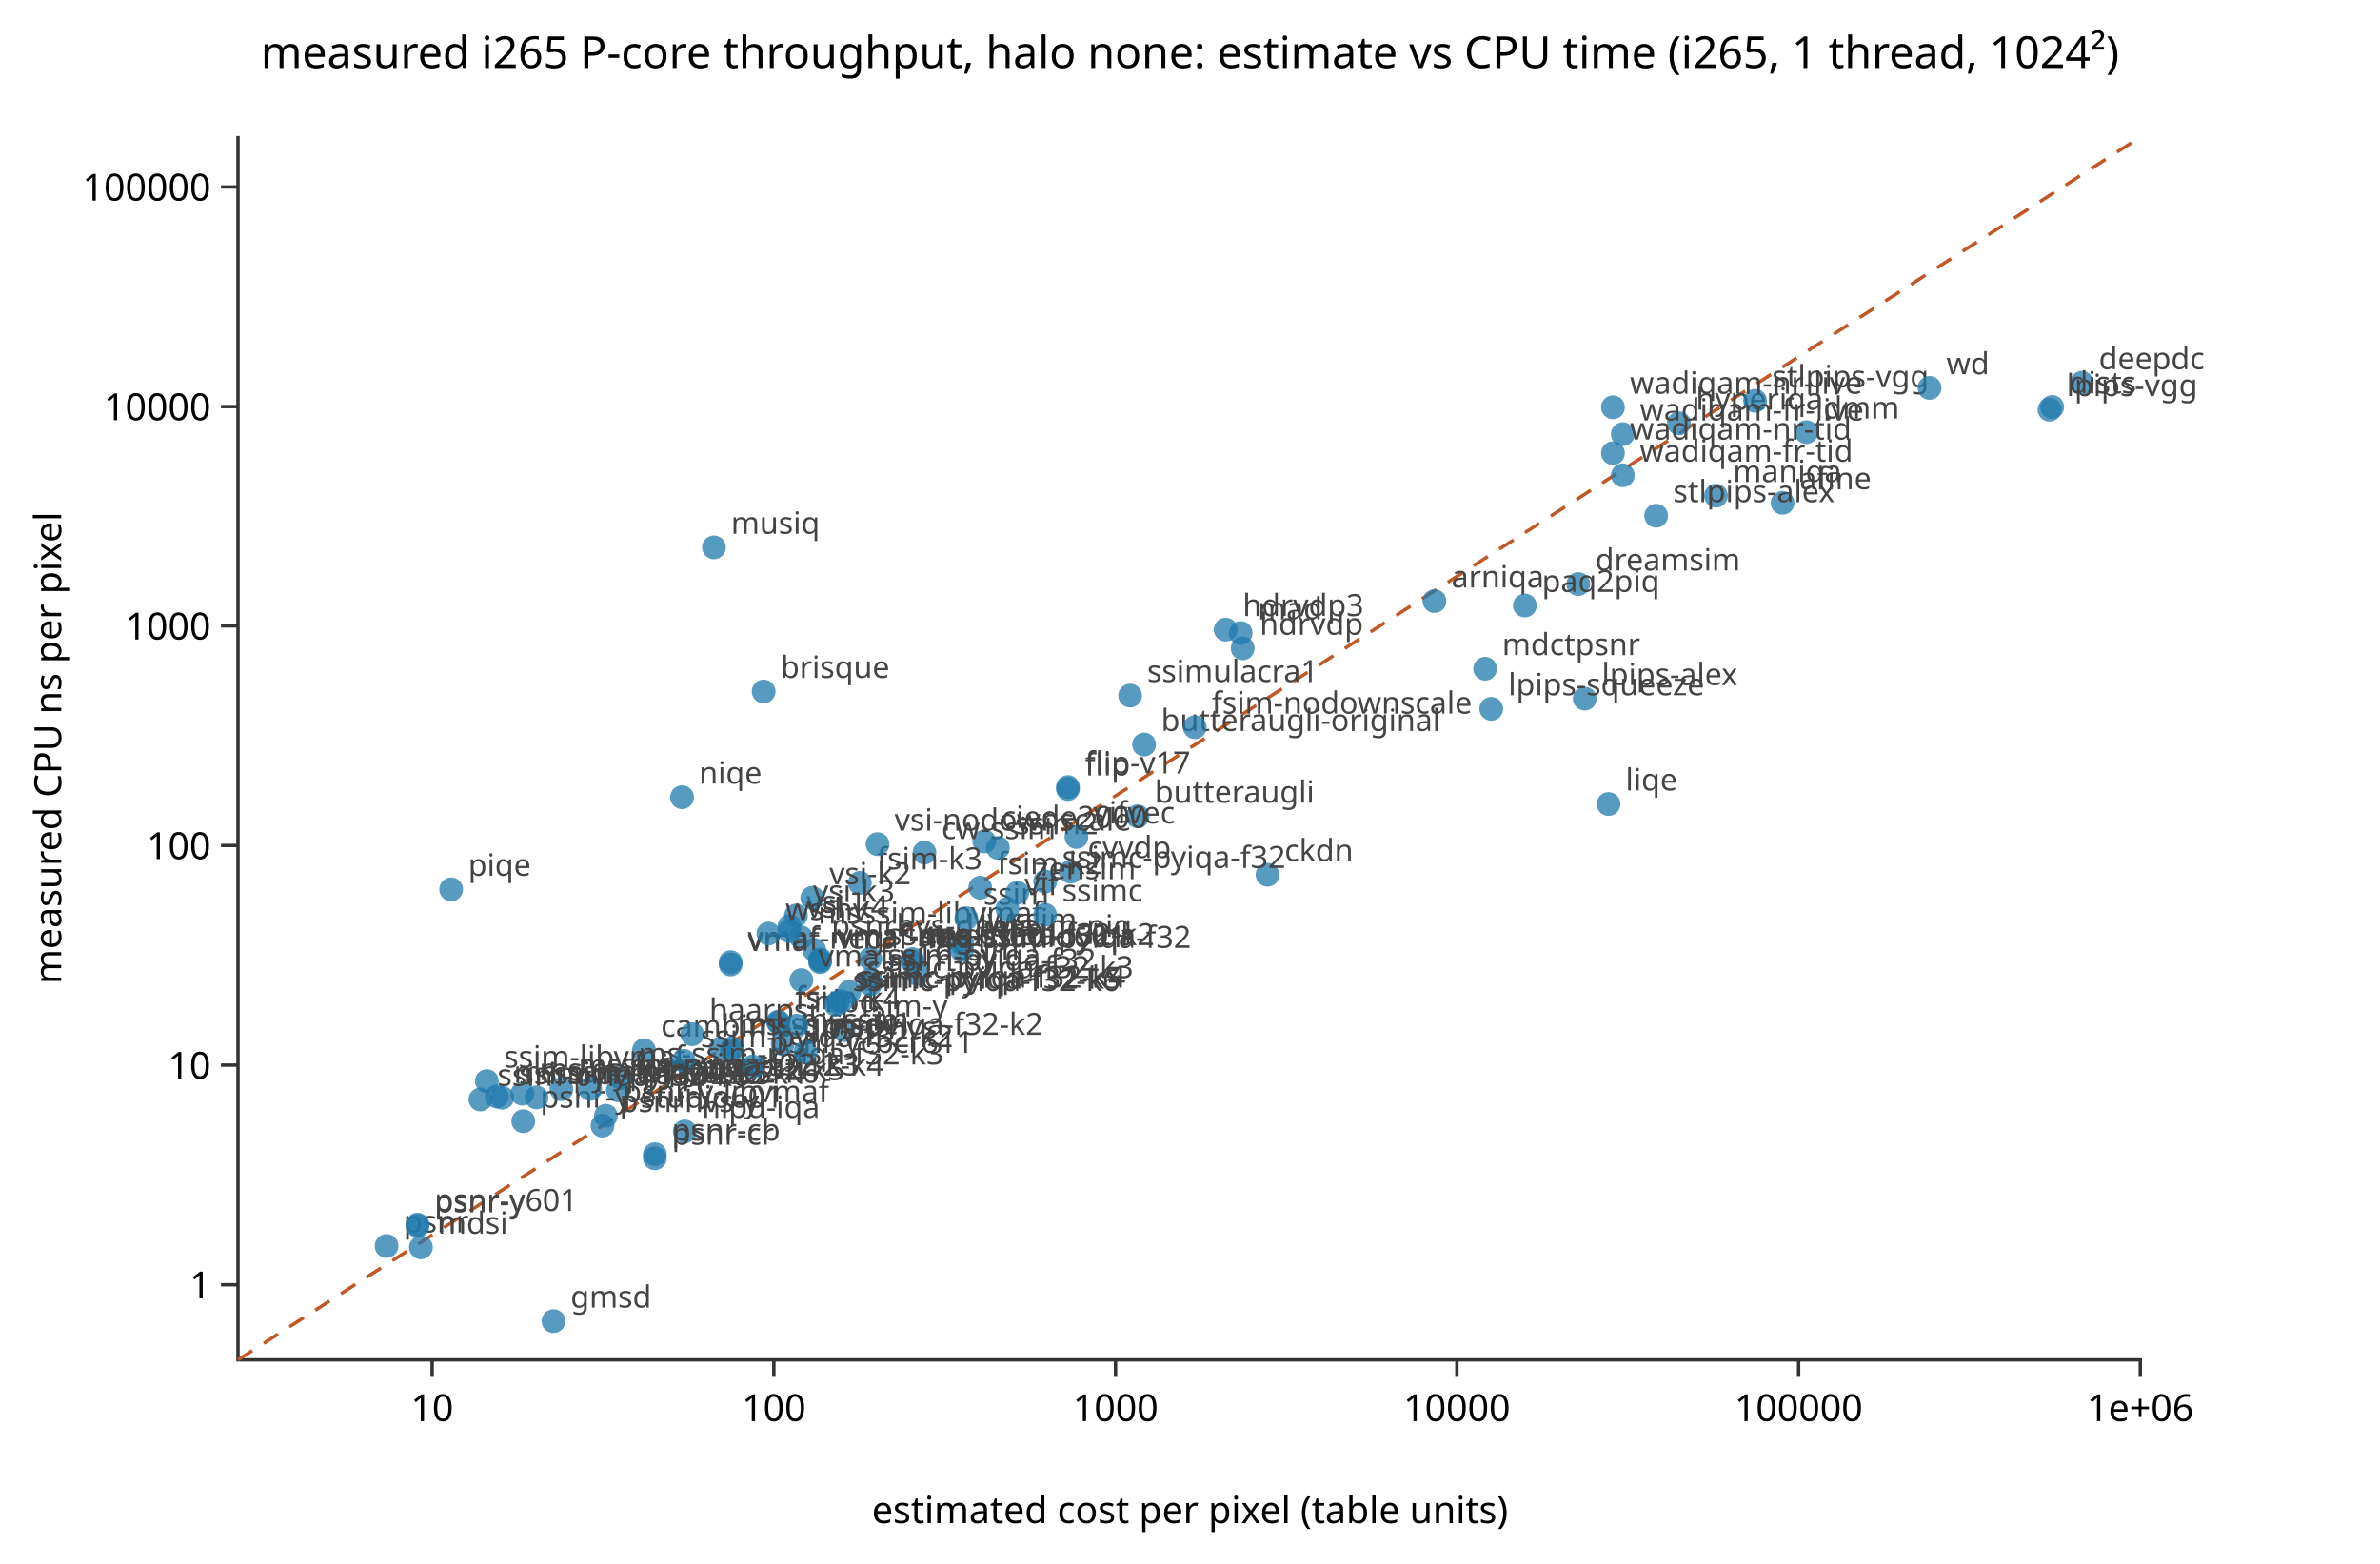
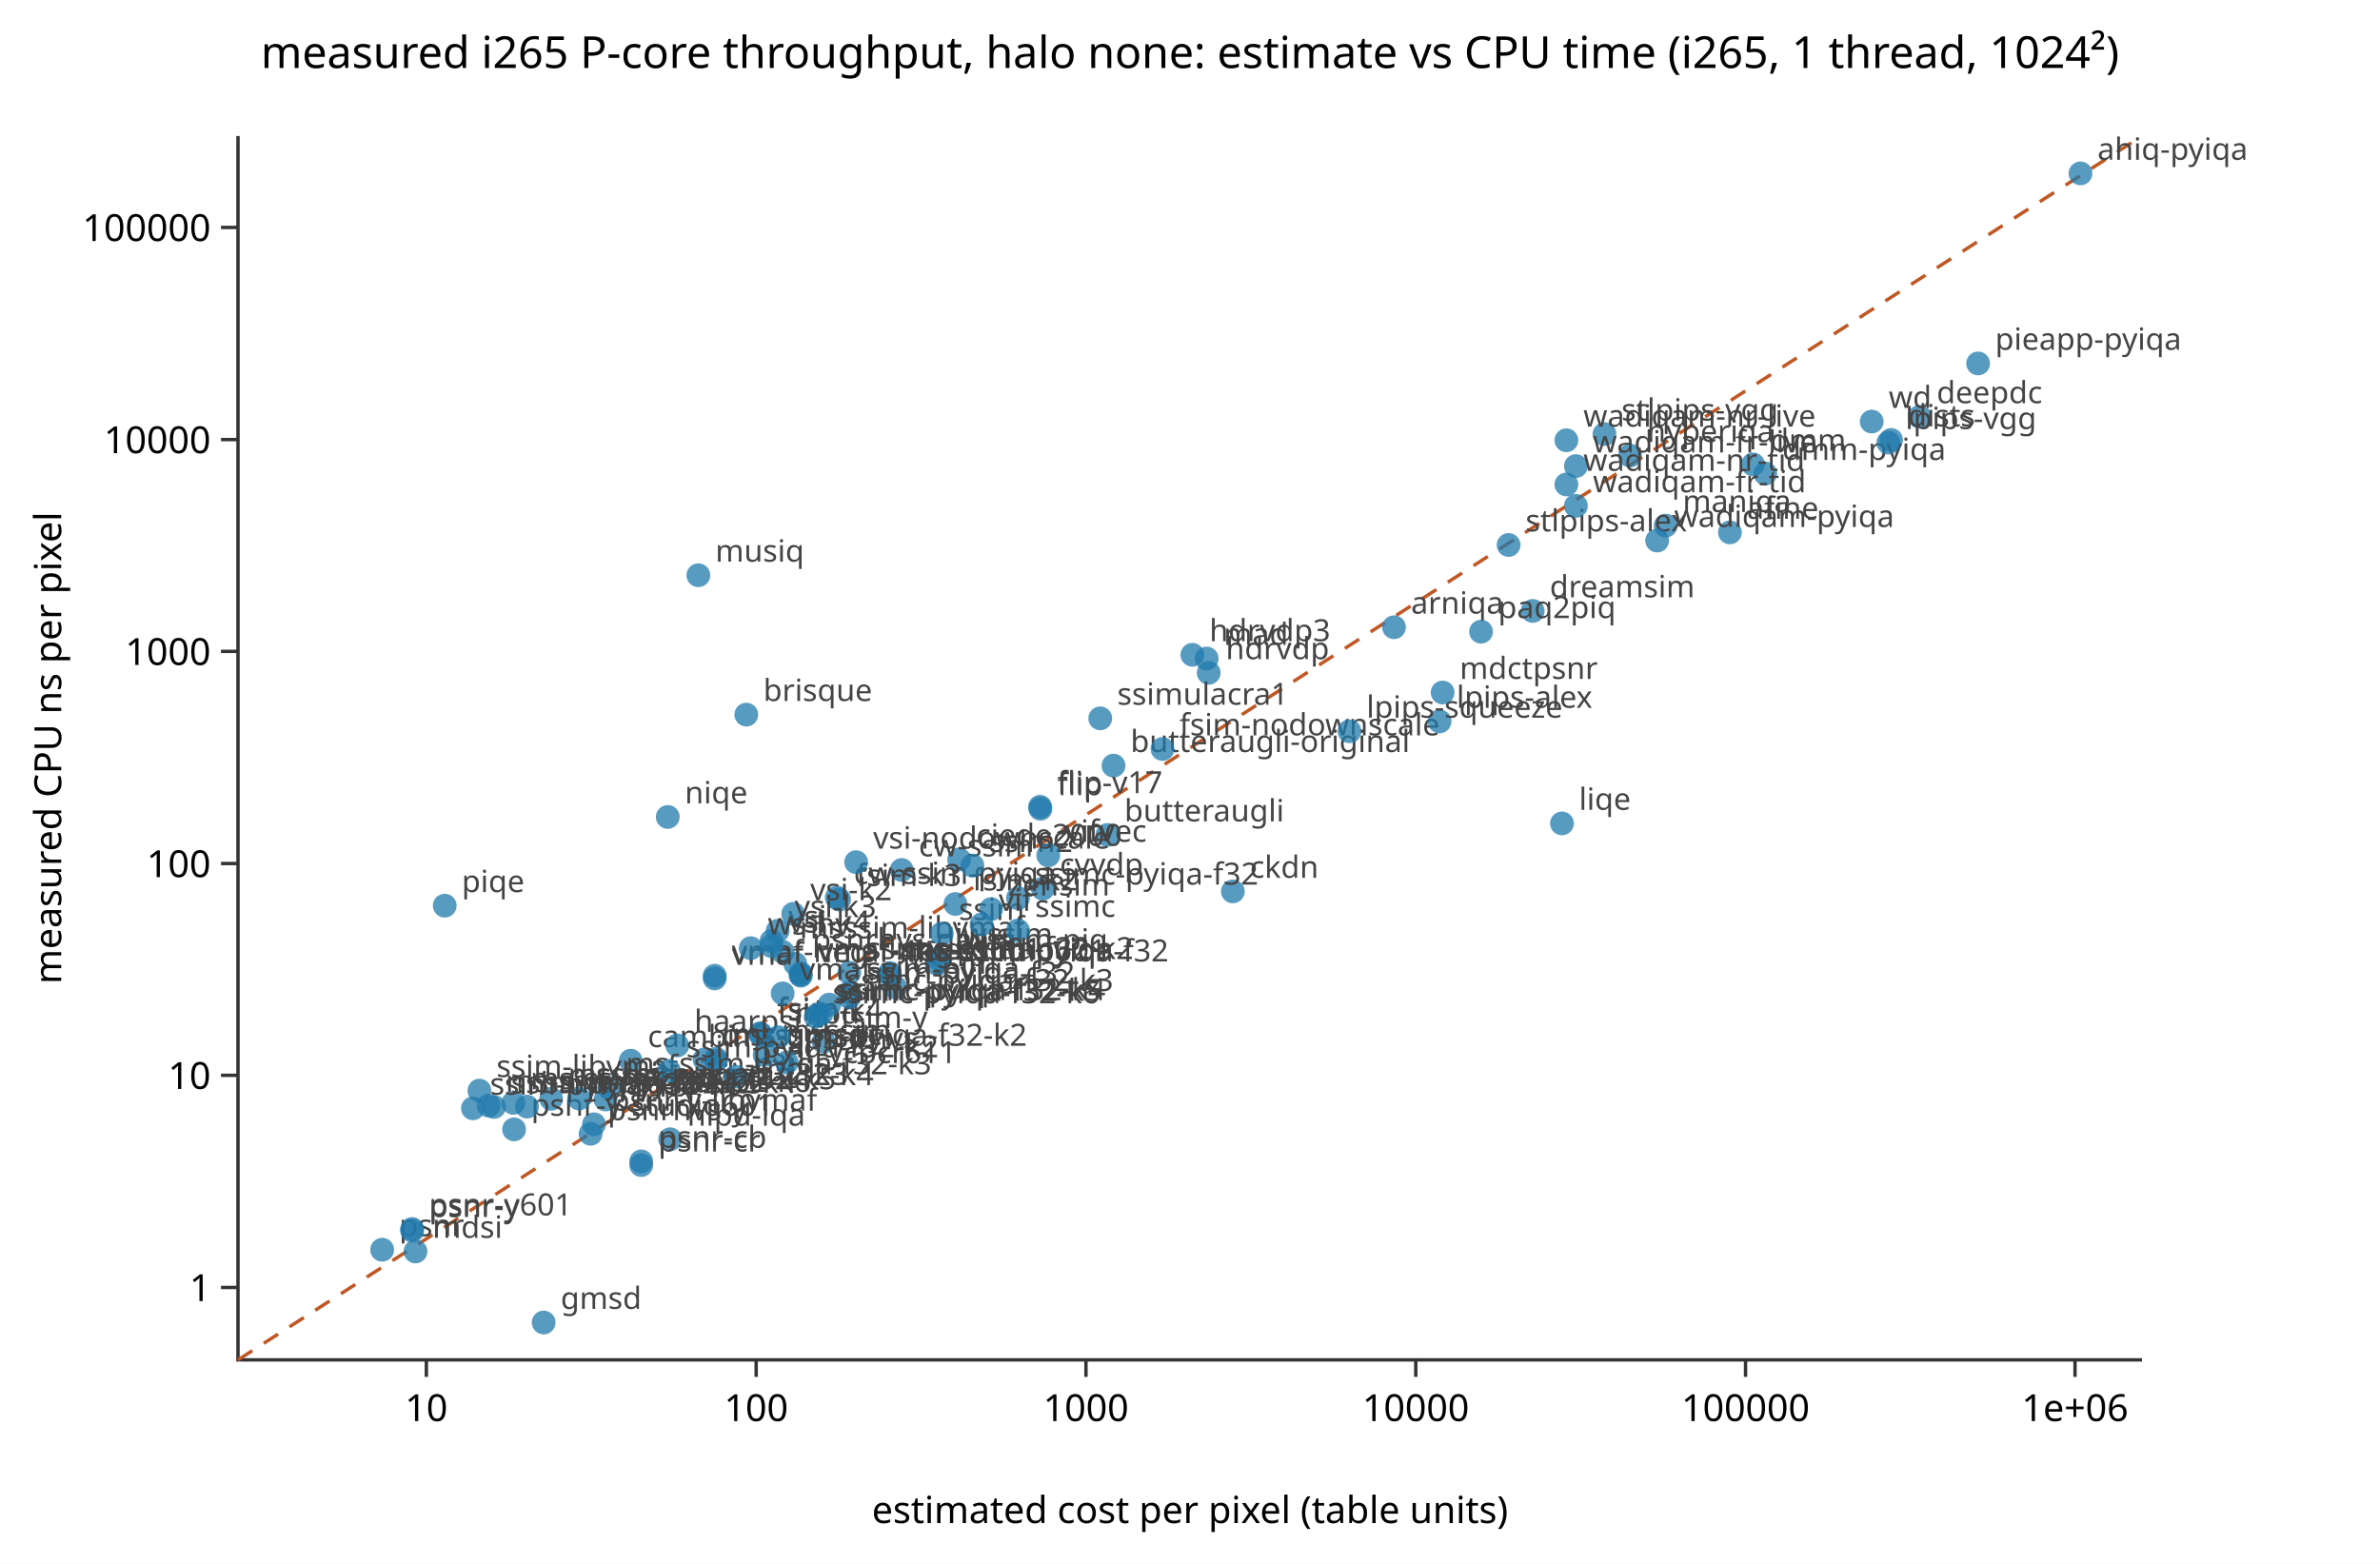
<svg xmlns="http://www.w3.org/2000/svg" viewBox="0 0 700 460" font-family="sans-serif" font-size="11">
  <rect width="700" height="460" fill="white" />
  <text x="350" y="20" text-anchor="middle" font-size="13">measured i265 P-core throughput, halo none: estimate vs CPU time (i265, 1 thread, 1024²)</text>
  <path d="M70 40V400H630" fill="none" stroke="#333" />
-   <path d="M127.1 400v5" stroke="#333" />
-   <text x="127.1" y="418" text-anchor="middle">10</text>
-   <path d="M227.6 400v5" stroke="#333" />
-   <text x="227.6" y="418" text-anchor="middle">100</text>
-   <path d="M328.1 400v5" stroke="#333" />
-   <text x="328.1" y="418" text-anchor="middle">1000</text>
-   <path d="M428.5 400v5" stroke="#333" />
-   <text x="428.5" y="418" text-anchor="middle">10000</text>
-   <path d="M529.0 400v5" stroke="#333" />
-   <text x="529.0" y="418" text-anchor="middle">100000</text>
-   <path d="M629.5 400v5" stroke="#333" />
-   <text x="629.5" y="418" text-anchor="middle">1e+06</text>
-   <path d="M65 377.9h5" stroke="#333" />
-   <text x="62" y="381.9" text-anchor="end">1</text>
-   <path d="M65 313.3h5" stroke="#333" />
-   <text x="62" y="317.3" text-anchor="end">10</text>
-   <path d="M65 248.7h5" stroke="#333" />
-   <text x="62" y="252.7" text-anchor="end">100</text>
-   <path d="M65 184.1h5" stroke="#333" />
-   <text x="62" y="188.1" text-anchor="end">1000</text>
-   <path d="M65 119.6h5" stroke="#333" />
-   <text x="62" y="123.6" text-anchor="end">10000</text>
-   <path d="M65 55.0h5" stroke="#333" />
-   <text x="62" y="59.0" text-anchor="end">100000</text>
+   <path d="M125.4 400v5" stroke="#333" />
+   <text x="125.4" y="418" text-anchor="middle">10</text>
+   <path d="M222.4 400v5" stroke="#333" />
+   <text x="222.4" y="418" text-anchor="middle">100</text>
+   <path d="M319.4 400v5" stroke="#333" />
+   <text x="319.4" y="418" text-anchor="middle">1000</text>
+   <path d="M416.4 400v5" stroke="#333" />
+   <text x="416.4" y="418" text-anchor="middle">10000</text>
+   <path d="M513.4 400v5" stroke="#333" />
+   <text x="513.4" y="418" text-anchor="middle">100000</text>
+   <path d="M610.3 400v5" stroke="#333" />
+   <text x="610.3" y="418" text-anchor="middle">1e+06</text>
+   <path d="M65 378.7h5" stroke="#333" />
+   <text x="62" y="382.7" text-anchor="end">1</text>
+   <path d="M65 316.3h5" stroke="#333" />
+   <text x="62" y="320.3" text-anchor="end">10</text>
+   <path d="M65 254.0h5" stroke="#333" />
+   <text x="62" y="258.0" text-anchor="end">100</text>
+   <path d="M65 191.6h5" stroke="#333" />
+   <text x="62" y="195.6" text-anchor="end">1000</text>
+   <path d="M65 129.3h5" stroke="#333" />
+   <text x="62" y="133.3" text-anchor="end">10000</text>
+   <path d="M65 66.9h5" stroke="#333" />
+   <text x="62" y="70.9" text-anchor="end">100000</text>
  <path d="M70.0 400.0L630.0 40.0" stroke="#bf5825" stroke-dasharray="5 4" />
-   <circle cx="524.3" cy="147.9" r="3.5" fill="#2179ac" fill-opacity=".75" />
-   <text x="529.3" y="143.9" font-size="9" fill="#444">afine</text>
-   <circle cx="421.9" cy="176.8" r="3.5" fill="#2179ac" fill-opacity=".75" />
-   <text x="426.9" y="172.8" font-size="9" fill="#444">arniqa</text>
-   <circle cx="224.6" cy="203.4" r="3.5" fill="#2179ac" fill-opacity=".75" />
-   <text x="229.6" y="199.4" font-size="9" fill="#444">brisque</text>
-   <circle cx="334.6" cy="240.1" r="3.5" fill="#2179ac" fill-opacity=".75" />
-   <text x="339.6" y="236.1" font-size="9" fill="#444">butteraugli</text>
-   <circle cx="336.5" cy="219.0" r="3.5" fill="#2179ac" fill-opacity=".75" />
-   <text x="341.5" y="215.0" font-size="9" fill="#444">butteraugli-original</text>
-   <circle cx="189.4" cy="308.9" r="3.5" fill="#2179ac" fill-opacity=".75" />
-   <text x="194.4" y="304.9" font-size="9" fill="#444">cambi</text>
-   <circle cx="289.5" cy="247.5" r="3.5" fill="#2179ac" fill-opacity=".75" />
-   <text x="294.5" y="243.5" font-size="9" fill="#444">ciede2000</text>
-   <circle cx="372.8" cy="257.3" r="3.5" fill="#2179ac" fill-opacity=".75" />
-   <text x="377.8" y="253.3" font-size="9" fill="#444">ckdn</text>
-   <circle cx="314.9" cy="256.4" r="3.5" fill="#2179ac" fill-opacity=".75" />
-   <text x="319.9" y="252.4" font-size="9" fill="#444">cvvdp</text>
-   <circle cx="271.9" cy="250.8" r="3.5" fill="#2179ac" fill-opacity=".75" />
-   <text x="276.9" y="246.8" font-size="9" fill="#444">cw-ssim</text>
-   <circle cx="612.3" cy="112.6" r="3.5" fill="#2179ac" fill-opacity=".75" />
-   <text x="617.3" y="108.6" font-size="9" fill="#444">deepdc</text>
-   <circle cx="603.6" cy="119.7" r="3.5" fill="#2179ac" fill-opacity=".75" />
-   <text x="608.6" y="115.7" font-size="9" fill="#444">dists</text>
-   <circle cx="531.3" cy="127.1" r="3.5" fill="#2179ac" fill-opacity=".75" />
-   <text x="536.3" y="123.1" font-size="9" fill="#444">dmm</text>
-   <circle cx="464.2" cy="171.8" r="3.5" fill="#2179ac" fill-opacity=".75" />
-   <text x="469.2" y="167.8" font-size="9" fill="#444">dreamsim</text>
-   <circle cx="269.9" cy="286.5" r="3.5" fill="#2179ac" fill-opacity=".75" />
-   <text x="274.9" y="282.5" font-size="9" fill="#444">dssim</text>
-   <circle cx="314.1" cy="232.1" r="3.5" fill="#2179ac" fill-opacity=".75" />
-   <text x="319.1" y="228.1" font-size="9" fill="#444">flip</text>
-   <circle cx="314.1" cy="231.5" r="3.5" fill="#2179ac" fill-opacity=".75" />
-   <text x="319.1" y="227.5" font-size="9" fill="#444">flip-v17</text>
-   <circle cx="228.9" cy="300.5" r="3.5" fill="#2179ac" fill-opacity=".75" />
-   <text x="233.9" y="296.5" font-size="9" fill="#444">fsim</text>
-   <circle cx="288.3" cy="261.1" r="3.5" fill="#2179ac" fill-opacity=".75" />
-   <text x="293.3" y="257.1" font-size="9" fill="#444">fsim-k2</text>
-   <circle cx="252.9" cy="259.7" r="3.5" fill="#2179ac" fill-opacity=".75" />
-   <text x="257.9" y="255.7" font-size="9" fill="#444">fsim-k3</text>
-   <circle cx="228.9" cy="300.8" r="3.5" fill="#2179ac" fill-opacity=".75" />
-   <text x="233.9" y="296.8" font-size="9" fill="#444">fsim-k4</text>
-   <circle cx="351.4" cy="213.9" r="3.5" fill="#2179ac" fill-opacity=".75" />
-   <text x="356.4" y="209.9" font-size="9" fill="#444">fsim-nodownscale</text>
-   <circle cx="248.1" cy="303.0" r="3.5" fill="#2179ac" fill-opacity=".75" />
-   <text x="253.1" y="299.0" font-size="9" fill="#444">fsim-y</text>
-   <circle cx="162.8" cy="388.6" r="3.5" fill="#2179ac" fill-opacity=".75" />
-   <text x="167.8" y="384.6" font-size="9" fill="#444">gmsd</text>
-   <circle cx="203.6" cy="304.2" r="3.5" fill="#2179ac" fill-opacity=".75" />
-   <text x="208.6" y="300.2" font-size="9" fill="#444">haarpsi</text>
-   <circle cx="181.7" cy="320.7" r="3.5" fill="#2179ac" fill-opacity=".75" />
-   <text x="186.7" y="316.7" font-size="9" fill="#444">haarpsi-y</text>
-   <circle cx="365.5" cy="190.7" r="3.5" fill="#2179ac" fill-opacity=".75" />
-   <text x="370.5" y="186.7" font-size="9" fill="#444">hdrvdp</text>
-   <circle cx="360.5" cy="185.2" r="3.5" fill="#2179ac" fill-opacity=".75" />
-   <text x="365.5" y="181.2" font-size="9" fill="#444">hdrvdp3</text>
-   <circle cx="493.8" cy="124.5" r="3.5" fill="#2179ac" fill-opacity=".75" />
-   <text x="498.8" y="120.5" font-size="9" fill="#444">hyperiqa</text>
-   <circle cx="283.0" cy="277.6" r="3.5" fill="#2179ac" fill-opacity=".75" />
-   <text x="288.0" y="273.6" font-size="9" fill="#444">iwssim</text>
-   <circle cx="282.9" cy="279.5" r="3.5" fill="#2179ac" fill-opacity=".75" />
-   <text x="287.9" y="275.5" font-size="9" fill="#444">iwssim-piq</text>
-   <circle cx="473.1" cy="236.5" r="3.5" fill="#2179ac" fill-opacity=".75" />
-   <text x="478.1" y="232.5" font-size="9" fill="#444">liqe</text>
-   <circle cx="466.1" cy="205.5" r="3.5" fill="#2179ac" fill-opacity=".75" />
-   <text x="471.1" y="201.5" font-size="9" fill="#444">lpips-alex</text>
-   <circle cx="438.6" cy="208.5" r="3.5" fill="#2179ac" fill-opacity=".75" />
-   <text x="443.6" y="204.5" font-size="9" fill="#444">lpips-squeeze</text>
-   <circle cx="602.8" cy="120.5" r="3.5" fill="#2179ac" fill-opacity=".75" />
-   <text x="607.8" y="116.5" font-size="9" fill="#444">lpips-vgg</text>
-   <circle cx="364.9" cy="186.2" r="3.5" fill="#2179ac" fill-opacity=".75" />
-   <text x="369.9" y="182.2" font-size="9" fill="#444">mad</text>
-   <circle cx="504.7" cy="145.8" r="3.5" fill="#2179ac" fill-opacity=".75" />
-   <text x="509.7" y="141.8" font-size="9" fill="#444">maniqa</text>
-   <circle cx="436.8" cy="196.7" r="3.5" fill="#2179ac" fill-opacity=".75" />
-   <text x="441.8" y="192.7" font-size="9" fill="#444">mdctpsnr</text>
-   <circle cx="123.8" cy="366.9" r="3.5" fill="#2179ac" fill-opacity=".75" />
-   <text x="128.8" y="362.9" font-size="9" fill="#444">mdsi</text>
-   <circle cx="215.3" cy="308.9" r="3.5" fill="#2179ac" fill-opacity=".75" />
-   <text x="220.3" y="304.9" font-size="9" fill="#444">ms-gmsd</text>
-   <circle cx="215.3" cy="308.3" r="3.5" fill="#2179ac" fill-opacity=".75" />
-   <text x="220.3" y="304.3" font-size="9" fill="#444">ms-gmsdc</text>
-   <circle cx="268.3" cy="282.1" r="3.5" fill="#2179ac" fill-opacity=".75" />
-   <text x="273.3" y="278.1" font-size="9" fill="#444">ms-ssim-pyiqa</text>
-   <circle cx="268.3" cy="282.8" r="3.5" fill="#2179ac" fill-opacity=".75" />
-   <text x="273.3" y="278.8" font-size="9" fill="#444">ms-ssim-pyiqa-f32</text>
-   <circle cx="211.9" cy="308.4" r="3.5" fill="#2179ac" fill-opacity=".75" />
-   <text x="216.9" y="304.4" font-size="9" fill="#444">ms-ssim-pyiqa-f32-k2</text>
-   <circle cx="182.7" cy="317.1" r="3.5" fill="#2179ac" fill-opacity=".75" />
-   <text x="187.7" y="313.1" font-size="9" fill="#444">ms-ssim-pyiqa-f32-k3</text>
-   <circle cx="165.1" cy="320.4" r="3.5" fill="#2179ac" fill-opacity=".75" />
-   <text x="170.1" y="316.4" font-size="9" fill="#444">ms-ssim-pyiqa-f32-k4</text>
-   <circle cx="153.6" cy="321.7" r="3.5" fill="#2179ac" fill-opacity=".75" />
-   <text x="158.6" y="317.7" font-size="9" fill="#444">ms-ssim-pyiqa-f32-k5</text>
-   <circle cx="146.1" cy="322.5" r="3.5" fill="#2179ac" fill-opacity=".75" />
-   <text x="151.1" y="318.5" font-size="9" fill="#444">ms-ssim-pyiqa-f32-k6</text>
-   <circle cx="230.2" cy="307.1" r="3.5" fill="#2179ac" fill-opacity=".75" />
-   <text x="235.2" y="303.1" font-size="9" fill="#444">msssim</text>
-   <circle cx="235.6" cy="275.7" r="3.5" fill="#2179ac" fill-opacity=".75" />
-   <text x="240.6" y="271.7" font-size="9" fill="#444">msssim-libvmaf</text>
-   <circle cx="210.0" cy="161.0" r="3.5" fill="#2179ac" fill-opacity=".75" />
-   <text x="215.0" y="157.0" font-size="9" fill="#444">musiq</text>
-   <circle cx="200.6" cy="234.5" r="3.5" fill="#2179ac" fill-opacity=".75" />
-   <text x="205.6" y="230.5" font-size="9" fill="#444">niqe</text>
-   <circle cx="234.3" cy="301.7" r="3.5" fill="#2179ac" fill-opacity=".75" />
-   <text x="239.3" y="297.7" font-size="9" fill="#444">nlpd</text>
-   <circle cx="201.4" cy="332.8" r="3.5" fill="#2179ac" fill-opacity=".75" />
-   <text x="206.4" y="328.8" font-size="9" fill="#444">nlpd-iqa</text>
-   <circle cx="448.5" cy="178.1" r="3.5" fill="#2179ac" fill-opacity=".75" />
-   <text x="453.5" y="174.1" font-size="9" fill="#444">paq2piq</text>
-   <circle cx="132.7" cy="261.6" r="3.5" fill="#2179ac" fill-opacity=".75" />
-   <text x="137.7" y="257.6" font-size="9" fill="#444">piqe</text>
-   <circle cx="113.7" cy="366.5" r="3.5" fill="#2179ac" fill-opacity=".75" />
-   <text x="118.7" y="362.5" font-size="9" fill="#444">psnr</text>
-   <circle cx="192.6" cy="339.5" r="3.5" fill="#2179ac" fill-opacity=".75" />
-   <text x="197.6" y="335.5" font-size="9" fill="#444">psnr-cb</text>
-   <circle cx="192.6" cy="340.7" r="3.5" fill="#2179ac" fill-opacity=".75" />
-   <text x="197.6" y="336.7" font-size="9" fill="#444">psnr-cr</text>
-   <circle cx="122.8" cy="360.6" r="3.5" fill="#2179ac" fill-opacity=".75" />
-   <text x="127.8" y="356.6" font-size="9" fill="#444">psnr-y</text>
-   <circle cx="178.2" cy="328.2" r="3.5" fill="#2179ac" fill-opacity=".75" />
-   <text x="183.2" y="324.2" font-size="9" fill="#444">psnr-y-libvmaf</text>
-   <circle cx="153.9" cy="329.8" r="3.5" fill="#2179ac" fill-opacity=".75" />
-   <text x="158.9" y="325.8" font-size="9" fill="#444">psnr-y-studio601</text>
-   <circle cx="122.8" cy="360.2" r="3.5" fill="#2179ac" fill-opacity=".75" />
-   <text x="127.8" y="356.2" font-size="9" fill="#444">psnr-y601</text>
-   <circle cx="221.4" cy="313.7" r="3.5" fill="#2179ac" fill-opacity=".75" />
-   <text x="226.4" y="309.7" font-size="9" fill="#444">psnr-ycbcr611</text>
-   <circle cx="236.9" cy="309.4" r="3.5" fill="#2179ac" fill-opacity=".75" />
-   <text x="241.9" y="305.4" font-size="9" fill="#444">psnrhvs</text>
-   <circle cx="239.5" cy="279.4" r="3.5" fill="#2179ac" fill-opacity=".75" />
-   <text x="244.5" y="275.4" font-size="9" fill="#444">psnrhvs-daala</text>
-   <circle cx="177.2" cy="331.1" r="3.5" fill="#2179ac" fill-opacity=".75" />
-   <text x="182.2" y="327.1" font-size="9" fill="#444">psnrhvs-y</text>
-   <circle cx="284.2" cy="270.1" r="3.5" fill="#2179ac" fill-opacity=".75" />
-   <text x="289.2" y="266.1" font-size="9" fill="#444">ssim</text>
-   <circle cx="143.2" cy="318.0" r="3.5" fill="#2179ac" fill-opacity=".75" />
-   <text x="148.2" y="314.0" font-size="9" fill="#444">ssim-libvmaf</text>
-   <circle cx="256.0" cy="288.1" r="3.5" fill="#2179ac" fill-opacity=".75" />
-   <text x="261.0" y="284.1" font-size="9" fill="#444">ssim-pyiqa</text>
-   <circle cx="256.0" cy="289.5" r="3.5" fill="#2179ac" fill-opacity=".75" />
-   <text x="261.0" y="285.5" font-size="9" fill="#444">ssim-pyiqa-f32</text>
-   <circle cx="201.1" cy="312.0" r="3.5" fill="#2179ac" fill-opacity=".75" />
-   <text x="206.1" y="308.0" font-size="9" fill="#444">ssim-pyiqa-f32-k2</text>
-   <circle cx="173.6" cy="320.3" r="3.5" fill="#2179ac" fill-opacity=".75" />
-   <text x="178.6" y="316.3" font-size="9" fill="#444">ssim-pyiqa-f32-k3</text>
-   <circle cx="157.8" cy="322.8" r="3.5" fill="#2179ac" fill-opacity=".75" />
-   <text x="162.8" y="318.8" font-size="9" fill="#444">ssim-pyiqa-f32-k4</text>
-   <circle cx="147.7" cy="322.9" r="3.5" fill="#2179ac" fill-opacity=".75" />
-   <text x="152.7" y="318.9" font-size="9" fill="#444">ssim-pyiqa-f32-k5</text>
-   <circle cx="141.3" cy="323.4" r="3.5" fill="#2179ac" fill-opacity=".75" />
-   <text x="146.3" y="319.4" font-size="9" fill="#444">ssim-pyiqa-f32-k6</text>
-   <circle cx="293.5" cy="249.4" r="3.5" fill="#2179ac" fill-opacity=".75" />
-   <text x="298.5" y="245.4" font-size="9" fill="#444">ssim2</text>
-   <circle cx="307.4" cy="269.1" r="3.5" fill="#2179ac" fill-opacity=".75" />
-   <text x="312.4" y="265.1" font-size="9" fill="#444">ssimc</text>
-   <circle cx="307.4" cy="259.3" r="3.5" fill="#2179ac" fill-opacity=".75" />
-   <text x="312.4" y="255.3" font-size="9" fill="#444">ssimc-pyiqa-f32</text>
-   <circle cx="256.0" cy="282.0" r="3.5" fill="#2179ac" fill-opacity=".75" />
-   <text x="261.0" y="278.0" font-size="9" fill="#444">ssimc-pyiqa-f32-k2</text>
-   <circle cx="249.8" cy="291.7" r="3.5" fill="#2179ac" fill-opacity=".75" />
-   <text x="254.8" y="287.7" font-size="9" fill="#444">ssimc-pyiqa-f32-k3</text>
-   <circle cx="247.5" cy="294.5" r="3.5" fill="#2179ac" fill-opacity=".75" />
-   <text x="252.5" y="290.5" font-size="9" fill="#444">ssimc-pyiqa-f32-k4</text>
-   <circle cx="246.4" cy="294.8" r="3.5" fill="#2179ac" fill-opacity=".75" />
-   <text x="251.4" y="290.8" font-size="9" fill="#444">ssimc-pyiqa-f32-k5</text>
-   <circle cx="245.8" cy="295.5" r="3.5" fill="#2179ac" fill-opacity=".75" />
-   <text x="250.8" y="291.5" font-size="9" fill="#444">ssimc-pyiqa-f32-k6</text>
-   <circle cx="332.4" cy="204.6" r="3.5" fill="#2179ac" fill-opacity=".75" />
-   <text x="337.4" y="200.6" font-size="9" fill="#444">ssimulacra1</text>
-   <circle cx="487.1" cy="151.7" r="3.5" fill="#2179ac" fill-opacity=".75" />
-   <text x="492.1" y="147.7" font-size="9" fill="#444">stlpips-alex</text>
-   <circle cx="516.2" cy="117.9" r="3.5" fill="#2179ac" fill-opacity=".75" />
-   <text x="521.2" y="113.9" font-size="9" fill="#444">stlpips-vgg</text>
-   <circle cx="296.3" cy="267.3" r="3.5" fill="#2179ac" fill-opacity=".75" />
-   <text x="301.3" y="263.3" font-size="9" fill="#444">vif</text>
-   <circle cx="316.6" cy="246.2" r="3.5" fill="#2179ac" fill-opacity=".75" />
-   <text x="321.6" y="242.2" font-size="9" fill="#444">vifvec</text>
-   <circle cx="214.9" cy="283.7" r="3.5" fill="#2179ac" fill-opacity=".75" />
-   <text x="219.9" y="279.7" font-size="9" fill="#444">vmaf</text>
-   <circle cx="241.2" cy="283.0" r="3.5" fill="#2179ac" fill-opacity=".75" />
-   <text x="246.2" y="279.0" font-size="9" fill="#444">vmaf-4k</text>
-   <circle cx="214.9" cy="283.0" r="3.5" fill="#2179ac" fill-opacity=".75" />
-   <text x="219.9" y="279.0" font-size="9" fill="#444">vmaf-neg</text>
-   <circle cx="241.2" cy="282.6" r="3.5" fill="#2179ac" fill-opacity=".75" />
-   <text x="246.2" y="278.6" font-size="9" fill="#444">vmaf-neg-studio601</text>
-   <circle cx="241.2" cy="282.2" r="3.5" fill="#2179ac" fill-opacity=".75" />
-   <text x="246.2" y="278.2" font-size="9" fill="#444">vmaf-studio601</text>
-   <circle cx="235.7" cy="288.3" r="3.5" fill="#2179ac" fill-opacity=".75" />
-   <text x="240.7" y="284.3" font-size="9" fill="#444">vmaf-v1</text>
-   <circle cx="232.2" cy="272.4" r="3.5" fill="#2179ac" fill-opacity=".75" />
-   <text x="237.2" y="268.4" font-size="9" fill="#444">vsi</text>
-   <circle cx="238.9" cy="264.1" r="3.5" fill="#2179ac" fill-opacity=".75" />
-   <text x="243.9" y="260.1" font-size="9" fill="#444">vsi-k2</text>
-   <circle cx="234.1" cy="269.3" r="3.5" fill="#2179ac" fill-opacity=".75" />
-   <text x="239.1" y="265.3" font-size="9" fill="#444">vsi-k3</text>
-   <circle cx="232.2" cy="273.9" r="3.5" fill="#2179ac" fill-opacity=".75" />
-   <text x="237.2" y="269.9" font-size="9" fill="#444">vsi-k4</text>
-   <circle cx="258.1" cy="248.3" r="3.5" fill="#2179ac" fill-opacity=".75" />
-   <text x="263.1" y="244.3" font-size="9" fill="#444">vsi-nodownscale</text>
-   <circle cx="477.3" cy="127.7" r="3.5" fill="#2179ac" fill-opacity=".75" />
-   <text x="482.3" y="123.7" font-size="9" fill="#444">wadiqam-fr-live</text>
-   <circle cx="477.3" cy="139.8" r="3.5" fill="#2179ac" fill-opacity=".75" />
-   <text x="482.3" y="135.8" font-size="9" fill="#444">wadiqam-fr-tid</text>
-   <circle cx="474.4" cy="119.8" r="3.5" fill="#2179ac" fill-opacity=".75" />
-   <text x="479.4" y="115.8" font-size="9" fill="#444">wadiqam-nr-live</text>
-   <circle cx="474.4" cy="133.3" r="3.5" fill="#2179ac" fill-opacity=".75" />
-   <text x="479.4" y="129.3" font-size="9" fill="#444">wadiqam-nr-tid</text>
-   <circle cx="567.5" cy="114.1" r="3.5" fill="#2179ac" fill-opacity=".75" />
-   <text x="572.5" y="110.1" font-size="9" fill="#444">wd</text>
-   <circle cx="226.0" cy="274.6" r="3.5" fill="#2179ac" fill-opacity=".75" />
-   <text x="231.0" y="270.6" font-size="9" fill="#444">ws-hv</text>
-   <circle cx="299.2" cy="262.6" r="3.5" fill="#2179ac" fill-opacity=".75" />
-   <text x="304.2" y="258.6" font-size="9" fill="#444">zensim</text>
+   <circle cx="508.8" cy="156.6" r="3.5" fill="#2179ac" fill-opacity=".75" />
+   <text x="513.8" y="152.6" font-size="9" fill="#444">afine</text>
+   <circle cx="611.9" cy="51.0" r="3.5" fill="#2179ac" fill-opacity=".75" />
+   <text x="616.9" y="47.0" font-size="9" fill="#444">ahiq-pyiqa</text>
+   <circle cx="410.0" cy="184.5" r="3.5" fill="#2179ac" fill-opacity=".75" />
+   <text x="415.0" y="180.5" font-size="9" fill="#444">arniqa</text>
+   <circle cx="219.5" cy="210.2" r="3.5" fill="#2179ac" fill-opacity=".75" />
+   <text x="224.5" y="206.2" font-size="9" fill="#444">brisque</text>
+   <circle cx="325.7" cy="245.6" r="3.5" fill="#2179ac" fill-opacity=".75" />
+   <text x="330.7" y="241.6" font-size="9" fill="#444">butteraugli</text>
+   <circle cx="327.5" cy="225.2" r="3.5" fill="#2179ac" fill-opacity=".75" />
+   <text x="332.5" y="221.2" font-size="9" fill="#444">butteraugli-original</text>
+   <circle cx="185.5" cy="312.0" r="3.5" fill="#2179ac" fill-opacity=".75" />
+   <text x="190.5" y="308.0" font-size="9" fill="#444">cambi</text>
+   <circle cx="282.1" cy="252.8" r="3.5" fill="#2179ac" fill-opacity=".75" />
+   <text x="287.1" y="248.8" font-size="9" fill="#444">ciede2000</text>
+   <circle cx="362.6" cy="262.2" r="3.5" fill="#2179ac" fill-opacity=".75" />
+   <text x="367.6" y="258.2" font-size="9" fill="#444">ckdn</text>
+   <circle cx="306.7" cy="261.4" r="3.5" fill="#2179ac" fill-opacity=".75" />
+   <text x="311.7" y="257.4" font-size="9" fill="#444">cvvdp</text>
+   <circle cx="265.2" cy="255.9" r="3.5" fill="#2179ac" fill-opacity=".75" />
+   <text x="270.2" y="251.9" font-size="9" fill="#444">cw-ssim</text>
+   <circle cx="246.1" cy="264.0" r="3.5" fill="#2179ac" fill-opacity=".75" />
+   <text x="251.1" y="260.0" font-size="9" fill="#444">cw-ssim-pyiqa</text>
+   <circle cx="564.6" cy="122.6" r="3.5" fill="#2179ac" fill-opacity=".75" />
+   <text x="569.6" y="118.6" font-size="9" fill="#444">deepdc</text>
+   <circle cx="556.2" cy="129.4" r="3.5" fill="#2179ac" fill-opacity=".75" />
+   <text x="561.2" y="125.4" font-size="9" fill="#444">dists</text>
+   <circle cx="515.6" cy="136.6" r="3.5" fill="#2179ac" fill-opacity=".75" />
+   <text x="520.6" y="132.6" font-size="9" fill="#444">dmm</text>
+   <circle cx="519.2" cy="139.3" r="3.5" fill="#2179ac" fill-opacity=".75" />
+   <text x="524.2" y="135.3" font-size="9" fill="#444">dmm-pyiqa</text>
+   <circle cx="450.8" cy="179.7" r="3.5" fill="#2179ac" fill-opacity=".75" />
+   <text x="455.8" y="175.7" font-size="9" fill="#444">dreamsim</text>
+   <circle cx="263.3" cy="290.4" r="3.5" fill="#2179ac" fill-opacity=".75" />
+   <text x="268.3" y="286.4" font-size="9" fill="#444">dssim</text>
+   <circle cx="306.0" cy="237.9" r="3.5" fill="#2179ac" fill-opacity=".75" />
+   <text x="311.0" y="233.9" font-size="9" fill="#444">flip</text>
+   <circle cx="305.9" cy="237.3" r="3.5" fill="#2179ac" fill-opacity=".75" />
+   <text x="310.9" y="233.3" font-size="9" fill="#444">flip-v17</text>
+   <circle cx="223.6" cy="303.9" r="3.5" fill="#2179ac" fill-opacity=".75" />
+   <text x="228.6" y="299.9" font-size="9" fill="#444">fsim</text>
+   <circle cx="281.0" cy="265.9" r="3.5" fill="#2179ac" fill-opacity=".75" />
+   <text x="286.0" y="261.9" font-size="9" fill="#444">fsim-k2</text>
+   <circle cx="246.8" cy="264.6" r="3.5" fill="#2179ac" fill-opacity=".75" />
+   <text x="251.8" y="260.6" font-size="9" fill="#444">fsim-k3</text>
+   <circle cx="223.6" cy="304.2" r="3.5" fill="#2179ac" fill-opacity=".75" />
+   <text x="228.6" y="300.2" font-size="9" fill="#444">fsim-k4</text>
+   <circle cx="341.9" cy="220.3" r="3.5" fill="#2179ac" fill-opacity=".75" />
+   <text x="346.9" y="216.3" font-size="9" fill="#444">fsim-nodownscale</text>
+   <circle cx="242.2" cy="306.4" r="3.5" fill="#2179ac" fill-opacity=".75" />
+   <text x="247.2" y="302.4" font-size="9" fill="#444">fsim-y</text>
+   <circle cx="159.9" cy="389.0" r="3.5" fill="#2179ac" fill-opacity=".75" />
+   <text x="164.9" y="385.0" font-size="9" fill="#444">gmsd</text>
+   <circle cx="199.2" cy="307.5" r="3.5" fill="#2179ac" fill-opacity=".75" />
+   <text x="204.2" y="303.5" font-size="9" fill="#444">haarpsi</text>
+   <circle cx="178.1" cy="323.4" r="3.5" fill="#2179ac" fill-opacity=".75" />
+   <text x="183.1" y="319.4" font-size="9" fill="#444">haarpsi-y</text>
+   <circle cx="355.5" cy="197.9" r="3.5" fill="#2179ac" fill-opacity=".75" />
+   <text x="360.5" y="193.9" font-size="9" fill="#444">hdrvdp</text>
+   <circle cx="350.7" cy="192.6" r="3.5" fill="#2179ac" fill-opacity=".75" />
+   <text x="355.7" y="188.6" font-size="9" fill="#444">hdrvdp3</text>
+   <circle cx="479.4" cy="134.0" r="3.5" fill="#2179ac" fill-opacity=".75" />
+   <text x="484.4" y="130.0" font-size="9" fill="#444">hyperiqa</text>
+   <circle cx="275.9" cy="281.9" r="3.5" fill="#2179ac" fill-opacity=".75" />
+   <text x="280.9" y="277.9" font-size="9" fill="#444">iwssim</text>
+   <circle cx="275.8" cy="283.6" r="3.5" fill="#2179ac" fill-opacity=".75" />
+   <text x="280.8" y="279.6" font-size="9" fill="#444">iwssim-piq</text>
+   <circle cx="459.4" cy="242.2" r="3.5" fill="#2179ac" fill-opacity=".75" />
+   <text x="464.4" y="238.2" font-size="9" fill="#444">liqe</text>
+   <circle cx="423.4" cy="212.2" r="3.5" fill="#2179ac" fill-opacity=".75" />
+   <text x="428.4" y="208.2" font-size="9" fill="#444">lpips-alex</text>
+   <circle cx="396.9" cy="215.1" r="3.5" fill="#2179ac" fill-opacity=".75" />
+   <text x="401.9" y="211.1" font-size="9" fill="#444">lpips-squeeze</text>
+   <circle cx="555.4" cy="130.2" r="3.5" fill="#2179ac" fill-opacity=".75" />
+   <text x="560.4" y="126.2" font-size="9" fill="#444">lpips-vgg</text>
+   <circle cx="354.9" cy="193.7" r="3.5" fill="#2179ac" fill-opacity=".75" />
+   <text x="359.9" y="189.7" font-size="9" fill="#444">mad</text>
+   <circle cx="489.9" cy="154.6" r="3.5" fill="#2179ac" fill-opacity=".75" />
+   <text x="494.9" y="150.6" font-size="9" fill="#444">maniqa</text>
+   <circle cx="424.3" cy="203.7" r="3.5" fill="#2179ac" fill-opacity=".75" />
+   <text x="429.3" y="199.7" font-size="9" fill="#444">mdctpsnr</text>
+   <circle cx="122.2" cy="368.1" r="3.5" fill="#2179ac" fill-opacity=".75" />
+   <text x="127.2" y="364.1" font-size="9" fill="#444">mdsi</text>
+   <circle cx="210.6" cy="312.0" r="3.5" fill="#2179ac" fill-opacity=".75" />
+   <text x="215.6" y="308.0" font-size="9" fill="#444">ms-gmsd</text>
+   <circle cx="210.6" cy="311.4" r="3.5" fill="#2179ac" fill-opacity=".75" />
+   <text x="215.6" y="307.4" font-size="9" fill="#444">ms-gmsdc</text>
+   <circle cx="261.7" cy="286.2" r="3.5" fill="#2179ac" fill-opacity=".75" />
+   <text x="266.7" y="282.2" font-size="9" fill="#444">ms-ssim-pyiqa</text>
+   <circle cx="261.7" cy="286.8" r="3.5" fill="#2179ac" fill-opacity=".75" />
+   <text x="266.7" y="282.8" font-size="9" fill="#444">ms-ssim-pyiqa-f32</text>
+   <circle cx="207.2" cy="311.6" r="3.5" fill="#2179ac" fill-opacity=".75" />
+   <text x="212.2" y="307.6" font-size="9" fill="#444">ms-ssim-pyiqa-f32-k2</text>
+   <circle cx="179.1" cy="320.0" r="3.5" fill="#2179ac" fill-opacity=".75" />
+   <text x="184.1" y="316.0" font-size="9" fill="#444">ms-ssim-pyiqa-f32-k3</text>
+   <circle cx="162.1" cy="323.2" r="3.5" fill="#2179ac" fill-opacity=".75" />
+   <text x="167.1" y="319.2" font-size="9" fill="#444">ms-ssim-pyiqa-f32-k4</text>
+   <circle cx="151.0" cy="324.4" r="3.5" fill="#2179ac" fill-opacity=".75" />
+   <text x="156.0" y="320.4" font-size="9" fill="#444">ms-ssim-pyiqa-f32-k5</text>
+   <circle cx="143.7" cy="325.2" r="3.5" fill="#2179ac" fill-opacity=".75" />
+   <text x="148.7" y="321.2" font-size="9" fill="#444">ms-ssim-pyiqa-f32-k6</text>
+   <circle cx="224.9" cy="310.3" r="3.5" fill="#2179ac" fill-opacity=".75" />
+   <text x="229.9" y="306.3" font-size="9" fill="#444">msssim</text>
+   <circle cx="230.2" cy="280.0" r="3.5" fill="#2179ac" fill-opacity=".75" />
+   <text x="235.2" y="276.0" font-size="9" fill="#444">msssim-libvmaf</text>
+   <circle cx="205.4" cy="169.2" r="3.5" fill="#2179ac" fill-opacity=".75" />
+   <text x="210.4" y="165.2" font-size="9" fill="#444">musiq</text>
+   <circle cx="196.4" cy="240.3" r="3.5" fill="#2179ac" fill-opacity=".75" />
+   <text x="201.4" y="236.3" font-size="9" fill="#444">niqe</text>
+   <circle cx="228.9" cy="305.1" r="3.5" fill="#2179ac" fill-opacity=".75" />
+   <text x="233.9" y="301.1" font-size="9" fill="#444">nlpd</text>
+   <circle cx="197.1" cy="335.1" r="3.5" fill="#2179ac" fill-opacity=".75" />
+   <text x="202.1" y="331.1" font-size="9" fill="#444">nlpd-iqa</text>
+   <circle cx="435.6" cy="185.8" r="3.5" fill="#2179ac" fill-opacity=".75" />
+   <text x="440.6" y="181.8" font-size="9" fill="#444">paq2piq</text>
+   <circle cx="581.8" cy="106.9" r="3.5" fill="#2179ac" fill-opacity=".75" />
+   <text x="586.8" y="102.9" font-size="9" fill="#444">pieapp-pyiqa</text>
+   <circle cx="130.8" cy="266.4" r="3.5" fill="#2179ac" fill-opacity=".75" />
+   <text x="135.8" y="262.4" font-size="9" fill="#444">piqe</text>
+   <circle cx="112.4" cy="367.6" r="3.5" fill="#2179ac" fill-opacity=".75" />
+   <text x="117.4" y="363.6" font-size="9" fill="#444">psnr</text>
+   <circle cx="188.6" cy="341.6" r="3.5" fill="#2179ac" fill-opacity=".75" />
+   <text x="193.6" y="337.6" font-size="9" fill="#444">psnr-cb</text>
+   <circle cx="188.6" cy="342.7" r="3.5" fill="#2179ac" fill-opacity=".75" />
+   <text x="193.6" y="338.7" font-size="9" fill="#444">psnr-cr</text>
+   <circle cx="121.2" cy="362.0" r="3.5" fill="#2179ac" fill-opacity=".75" />
+   <text x="126.2" y="358.0" font-size="9" fill="#444">psnr-y</text>
+   <circle cx="174.7" cy="330.7" r="3.5" fill="#2179ac" fill-opacity=".75" />
+   <text x="179.7" y="326.7" font-size="9" fill="#444">psnr-y-libvmaf</text>
+   <circle cx="151.2" cy="332.2" r="3.5" fill="#2179ac" fill-opacity=".75" />
+   <text x="156.2" y="328.2" font-size="9" fill="#444">psnr-y-studio601</text>
+   <circle cx="121.2" cy="361.5" r="3.5" fill="#2179ac" fill-opacity=".75" />
+   <text x="126.2" y="357.5" font-size="9" fill="#444">psnr-y601</text>
+   <circle cx="216.4" cy="316.7" r="3.5" fill="#2179ac" fill-opacity=".75" />
+   <text x="221.4" y="312.7" font-size="9" fill="#444">psnr-ycbcr611</text>
+   <circle cx="231.4" cy="312.5" r="3.5" fill="#2179ac" fill-opacity=".75" />
+   <text x="236.4" y="308.5" font-size="9" fill="#444">psnrhvs</text>
+   <circle cx="233.9" cy="283.5" r="3.5" fill="#2179ac" fill-opacity=".75" />
+   <text x="238.9" y="279.5" font-size="9" fill="#444">psnrhvs-daala</text>
+   <circle cx="173.7" cy="333.5" r="3.5" fill="#2179ac" fill-opacity=".75" />
+   <text x="178.7" y="329.5" font-size="9" fill="#444">psnrhvs-y</text>
+   <circle cx="277.0" cy="274.6" r="3.5" fill="#2179ac" fill-opacity=".75" />
+   <text x="282.0" y="270.6" font-size="9" fill="#444">ssim</text>
+   <circle cx="141.0" cy="320.8" r="3.5" fill="#2179ac" fill-opacity=".75" />
+   <text x="146.0" y="316.8" font-size="9" fill="#444">ssim-libvmaf</text>
+   <circle cx="249.8" cy="292.0" r="3.5" fill="#2179ac" fill-opacity=".75" />
+   <text x="254.8" y="288.0" font-size="9" fill="#444">ssim-pyiqa</text>
+   <circle cx="249.8" cy="293.3" r="3.5" fill="#2179ac" fill-opacity=".75" />
+   <text x="254.8" y="289.3" font-size="9" fill="#444">ssim-pyiqa-f32</text>
+   <circle cx="196.8" cy="315.0" r="3.5" fill="#2179ac" fill-opacity=".75" />
+   <text x="201.8" y="311.0" font-size="9" fill="#444">ssim-pyiqa-f32-k2</text>
+   <circle cx="170.3" cy="323.1" r="3.5" fill="#2179ac" fill-opacity=".75" />
+   <text x="175.3" y="319.1" font-size="9" fill="#444">ssim-pyiqa-f32-k3</text>
+   <circle cx="155.0" cy="325.5" r="3.5" fill="#2179ac" fill-opacity=".75" />
+   <text x="160.0" y="321.5" font-size="9" fill="#444">ssim-pyiqa-f32-k4</text>
+   <circle cx="145.3" cy="325.6" r="3.5" fill="#2179ac" fill-opacity=".75" />
+   <text x="150.3" y="321.6" font-size="9" fill="#444">ssim-pyiqa-f32-k5</text>
+   <circle cx="139.1" cy="326.0" r="3.5" fill="#2179ac" fill-opacity=".75" />
+   <text x="144.1" y="322.0" font-size="9" fill="#444">ssim-pyiqa-f32-k6</text>
+   <circle cx="286.0" cy="254.6" r="3.5" fill="#2179ac" fill-opacity=".75" />
+   <text x="291.0" y="250.6" font-size="9" fill="#444">ssim2</text>
+   <circle cx="299.4" cy="273.7" r="3.5" fill="#2179ac" fill-opacity=".75" />
+   <text x="304.4" y="269.7" font-size="9" fill="#444">ssimc</text>
+   <circle cx="299.4" cy="264.2" r="3.5" fill="#2179ac" fill-opacity=".75" />
+   <text x="304.4" y="260.2" font-size="9" fill="#444">ssimc-pyiqa-f32</text>
+   <circle cx="249.8" cy="286.1" r="3.5" fill="#2179ac" fill-opacity=".75" />
+   <text x="254.8" y="282.1" font-size="9" fill="#444">ssimc-pyiqa-f32-k2</text>
+   <circle cx="243.9" cy="295.5" r="3.5" fill="#2179ac" fill-opacity=".75" />
+   <text x="248.9" y="291.5" font-size="9" fill="#444">ssimc-pyiqa-f32-k3</text>
+   <circle cx="241.6" cy="298.2" r="3.5" fill="#2179ac" fill-opacity=".75" />
+   <text x="246.6" y="294.2" font-size="9" fill="#444">ssimc-pyiqa-f32-k4</text>
+   <circle cx="240.5" cy="298.4" r="3.5" fill="#2179ac" fill-opacity=".75" />
+   <text x="245.5" y="294.4" font-size="9" fill="#444">ssimc-pyiqa-f32-k5</text>
+   <circle cx="239.9" cy="299.1" r="3.5" fill="#2179ac" fill-opacity=".75" />
+   <text x="244.9" y="295.1" font-size="9" fill="#444">ssimc-pyiqa-f32-k6</text>
+   <circle cx="323.6" cy="211.3" r="3.5" fill="#2179ac" fill-opacity=".75" />
+   <text x="328.6" y="207.3" font-size="9" fill="#444">ssimulacra1</text>
+   <circle cx="443.7" cy="160.3" r="3.5" fill="#2179ac" fill-opacity=".75" />
+   <text x="448.7" y="156.3" font-size="9" fill="#444">stlpips-alex</text>
+   <circle cx="471.9" cy="127.7" r="3.5" fill="#2179ac" fill-opacity=".75" />
+   <text x="476.9" y="123.7" font-size="9" fill="#444">stlpips-vgg</text>
+   <circle cx="288.7" cy="271.9" r="3.5" fill="#2179ac" fill-opacity=".75" />
+   <text x="293.7" y="267.9" font-size="9" fill="#444">vif</text>
+   <circle cx="308.3" cy="251.6" r="3.5" fill="#2179ac" fill-opacity=".75" />
+   <text x="313.3" y="247.6" font-size="9" fill="#444">vifvec</text>
+   <circle cx="210.2" cy="287.8" r="3.5" fill="#2179ac" fill-opacity=".75" />
+   <text x="215.2" y="283.8" font-size="9" fill="#444">vmaf</text>
+   <circle cx="235.5" cy="287.0" r="3.5" fill="#2179ac" fill-opacity=".75" />
+   <text x="240.5" y="283.0" font-size="9" fill="#444">vmaf-4k</text>
+   <circle cx="210.2" cy="287.0" r="3.5" fill="#2179ac" fill-opacity=".75" />
+   <text x="215.2" y="283.0" font-size="9" fill="#444">vmaf-neg</text>
+   <circle cx="235.5" cy="286.7" r="3.5" fill="#2179ac" fill-opacity=".75" />
+   <text x="240.5" y="282.7" font-size="9" fill="#444">vmaf-neg-studio601</text>
+   <circle cx="235.5" cy="286.3" r="3.5" fill="#2179ac" fill-opacity=".75" />
+   <text x="240.5" y="282.3" font-size="9" fill="#444">vmaf-studio601</text>
+   <circle cx="230.2" cy="292.2" r="3.5" fill="#2179ac" fill-opacity=".75" />
+   <text x="235.2" y="288.2" font-size="9" fill="#444">vmaf-v1</text>
+   <circle cx="226.9" cy="276.8" r="3.5" fill="#2179ac" fill-opacity=".75" />
+   <text x="231.9" y="272.8" font-size="9" fill="#444">vsi</text>
+   <circle cx="233.3" cy="268.8" r="3.5" fill="#2179ac" fill-opacity=".75" />
+   <text x="238.3" y="264.8" font-size="9" fill="#444">vsi-k2</text>
+   <circle cx="228.7" cy="273.8" r="3.5" fill="#2179ac" fill-opacity=".75" />
+   <text x="233.7" y="269.8" font-size="9" fill="#444">vsi-k3</text>
+   <circle cx="226.9" cy="278.3" r="3.5" fill="#2179ac" fill-opacity=".75" />
+   <text x="231.9" y="274.3" font-size="9" fill="#444">vsi-k4</text>
+   <circle cx="251.8" cy="253.6" r="3.5" fill="#2179ac" fill-opacity=".75" />
+   <text x="256.8" y="249.6" font-size="9" fill="#444">vsi-nodownscale</text>
+   <circle cx="463.5" cy="137.1" r="3.5" fill="#2179ac" fill-opacity=".75" />
+   <text x="468.5" y="133.1" font-size="9" fill="#444">wadiqam-fr-live</text>
+   <circle cx="463.5" cy="148.8" r="3.5" fill="#2179ac" fill-opacity=".75" />
+   <text x="468.5" y="144.8" font-size="9" fill="#444">wadiqam-fr-tid</text>
+   <circle cx="460.7" cy="129.5" r="3.5" fill="#2179ac" fill-opacity=".75" />
+   <text x="465.7" y="125.5" font-size="9" fill="#444">wadiqam-nr-live</text>
+   <circle cx="460.7" cy="142.5" r="3.5" fill="#2179ac" fill-opacity=".75" />
+   <text x="465.7" y="138.5" font-size="9" fill="#444">wadiqam-nr-tid</text>
+   <circle cx="487.4" cy="159.0" r="3.5" fill="#2179ac" fill-opacity=".75" />
+   <text x="492.4" y="155.0" font-size="9" fill="#444">wadiqam-pyiqa</text>
+   <circle cx="550.5" cy="124.0" r="3.5" fill="#2179ac" fill-opacity=".75" />
+   <text x="555.5" y="120.0" font-size="9" fill="#444">wd</text>
+   <circle cx="220.8" cy="278.9" r="3.5" fill="#2179ac" fill-opacity=".75" />
+   <text x="225.8" y="274.9" font-size="9" fill="#444">ws-hv</text>
+   <circle cx="291.5" cy="267.4" r="3.5" fill="#2179ac" fill-opacity=".75" />
+   <text x="296.5" y="263.4" font-size="9" fill="#444">zensim</text>
  <text x="350" y="448" text-anchor="middle">estimated cost per pixel (table units)</text>
  <text x="18" y="220" text-anchor="middle" transform="rotate(-90 18 220)">measured CPU ns per pixel</text>
</svg>
